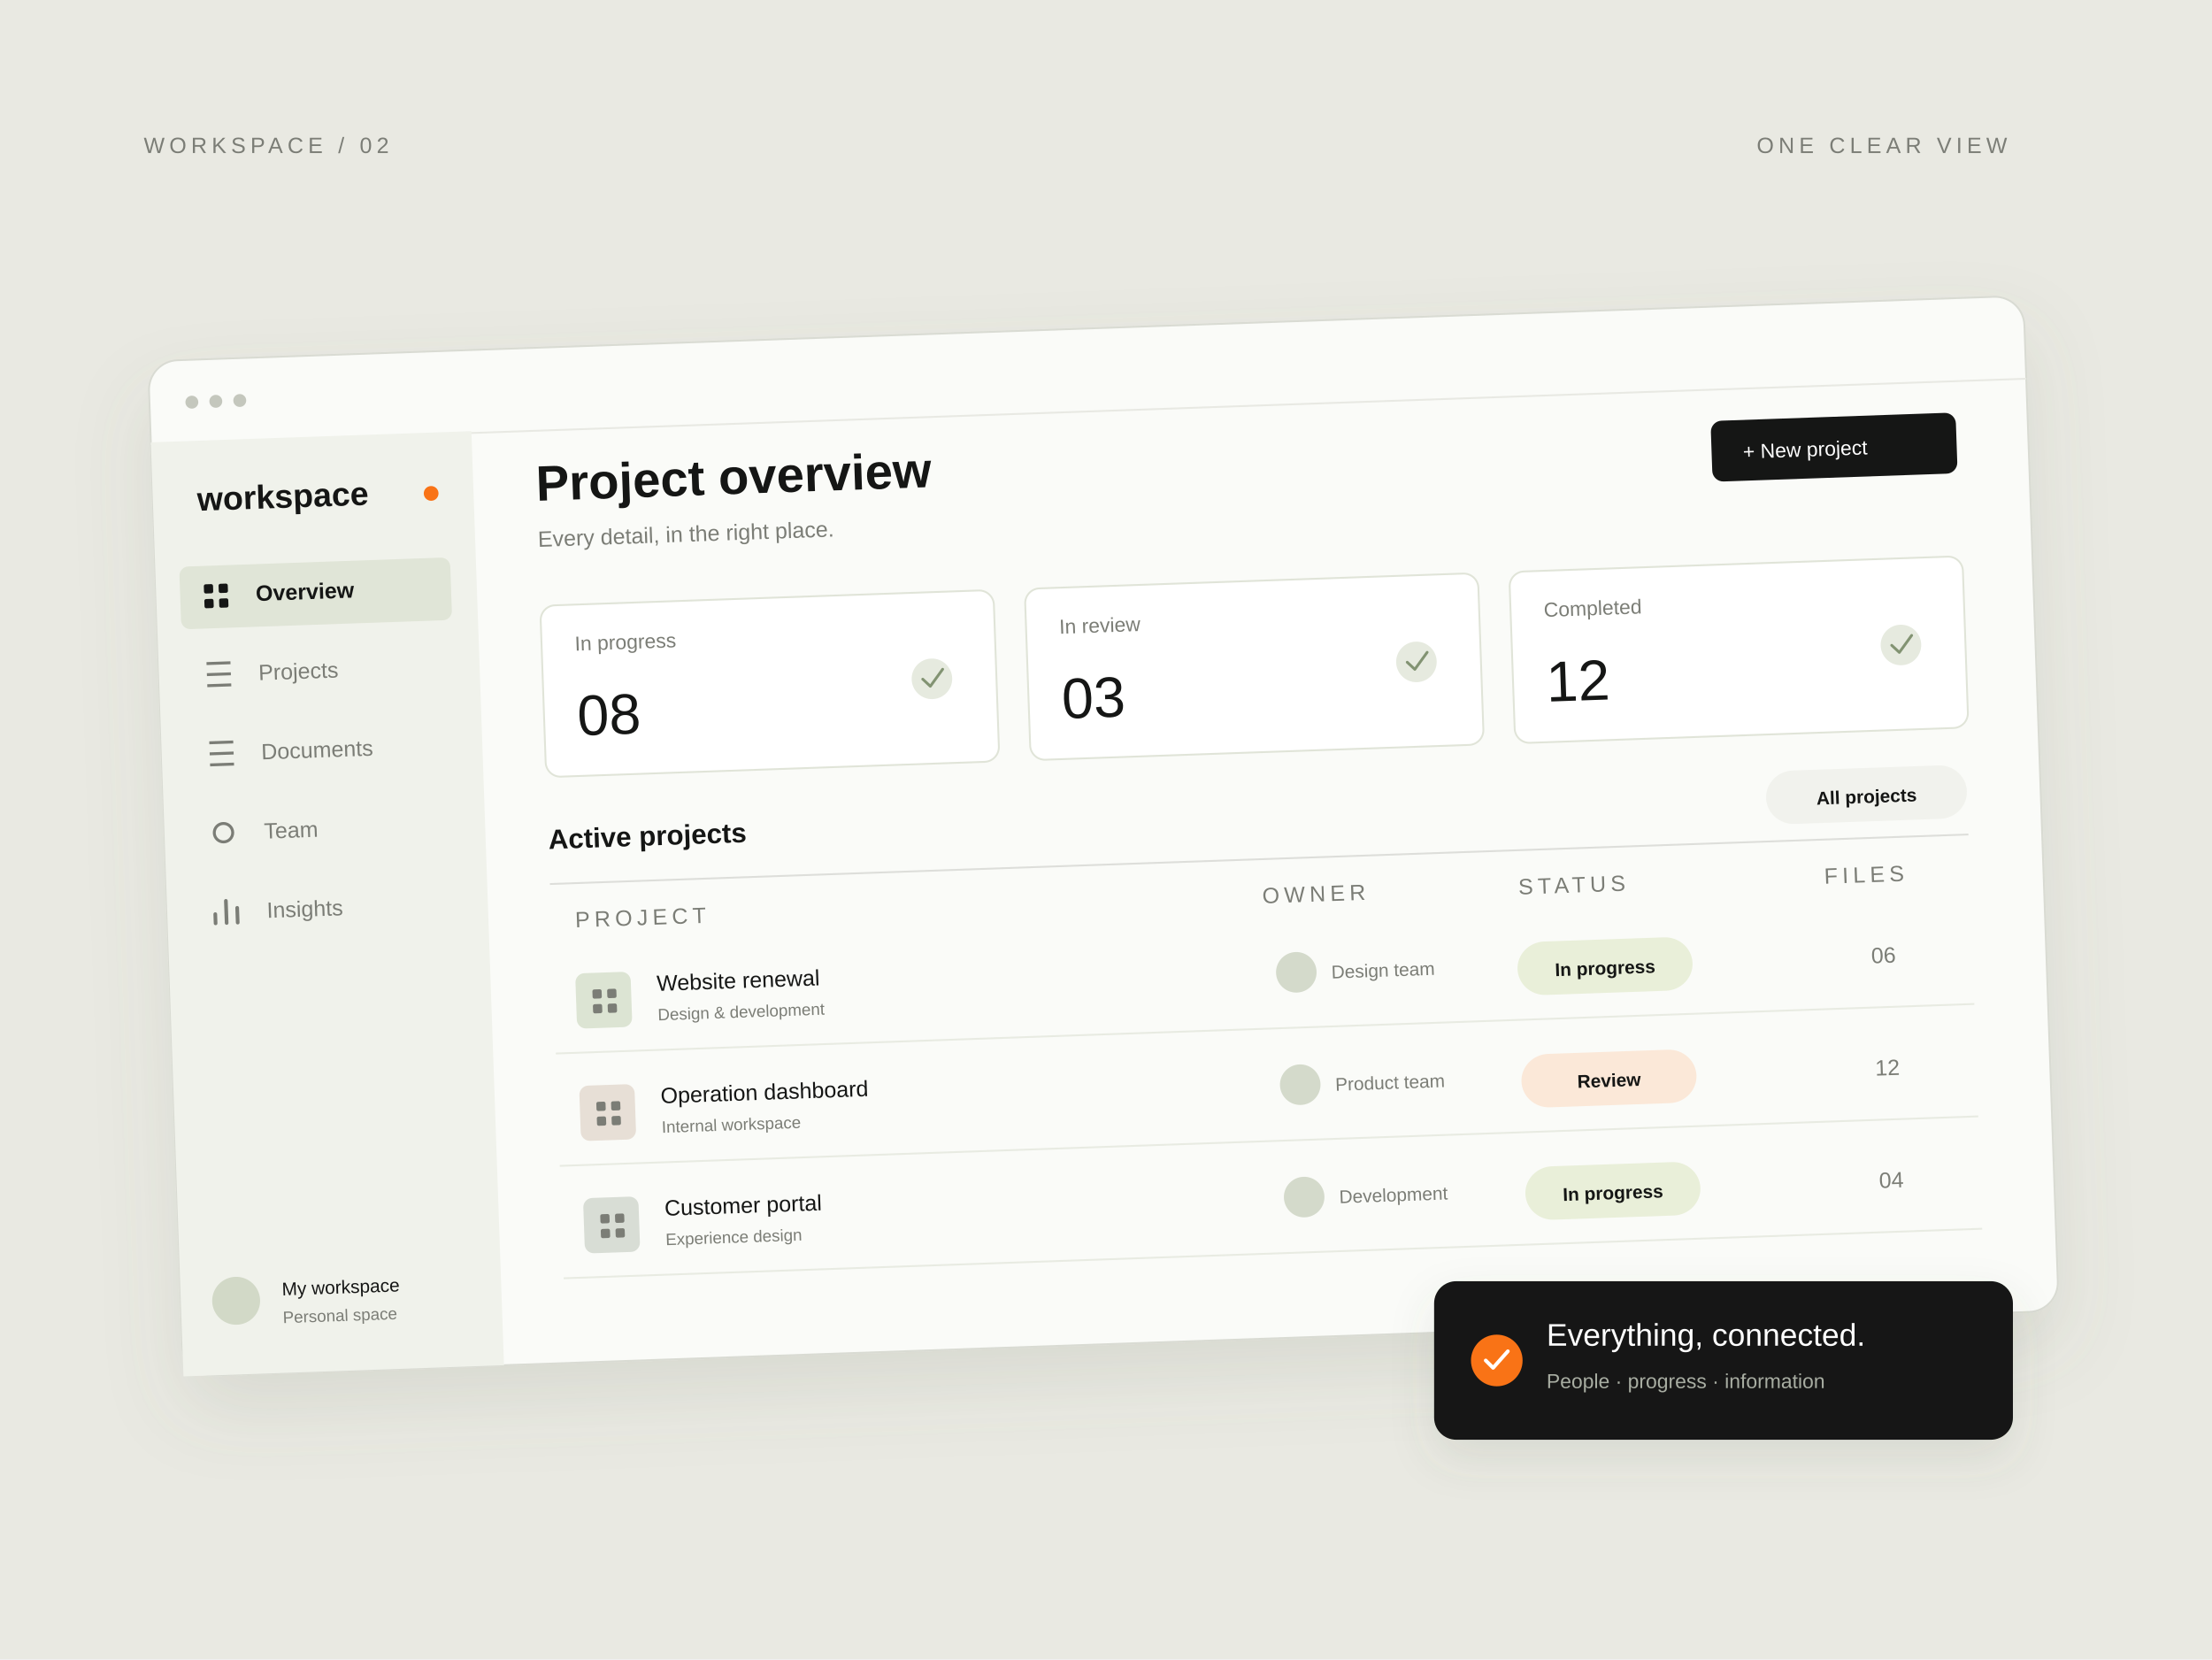
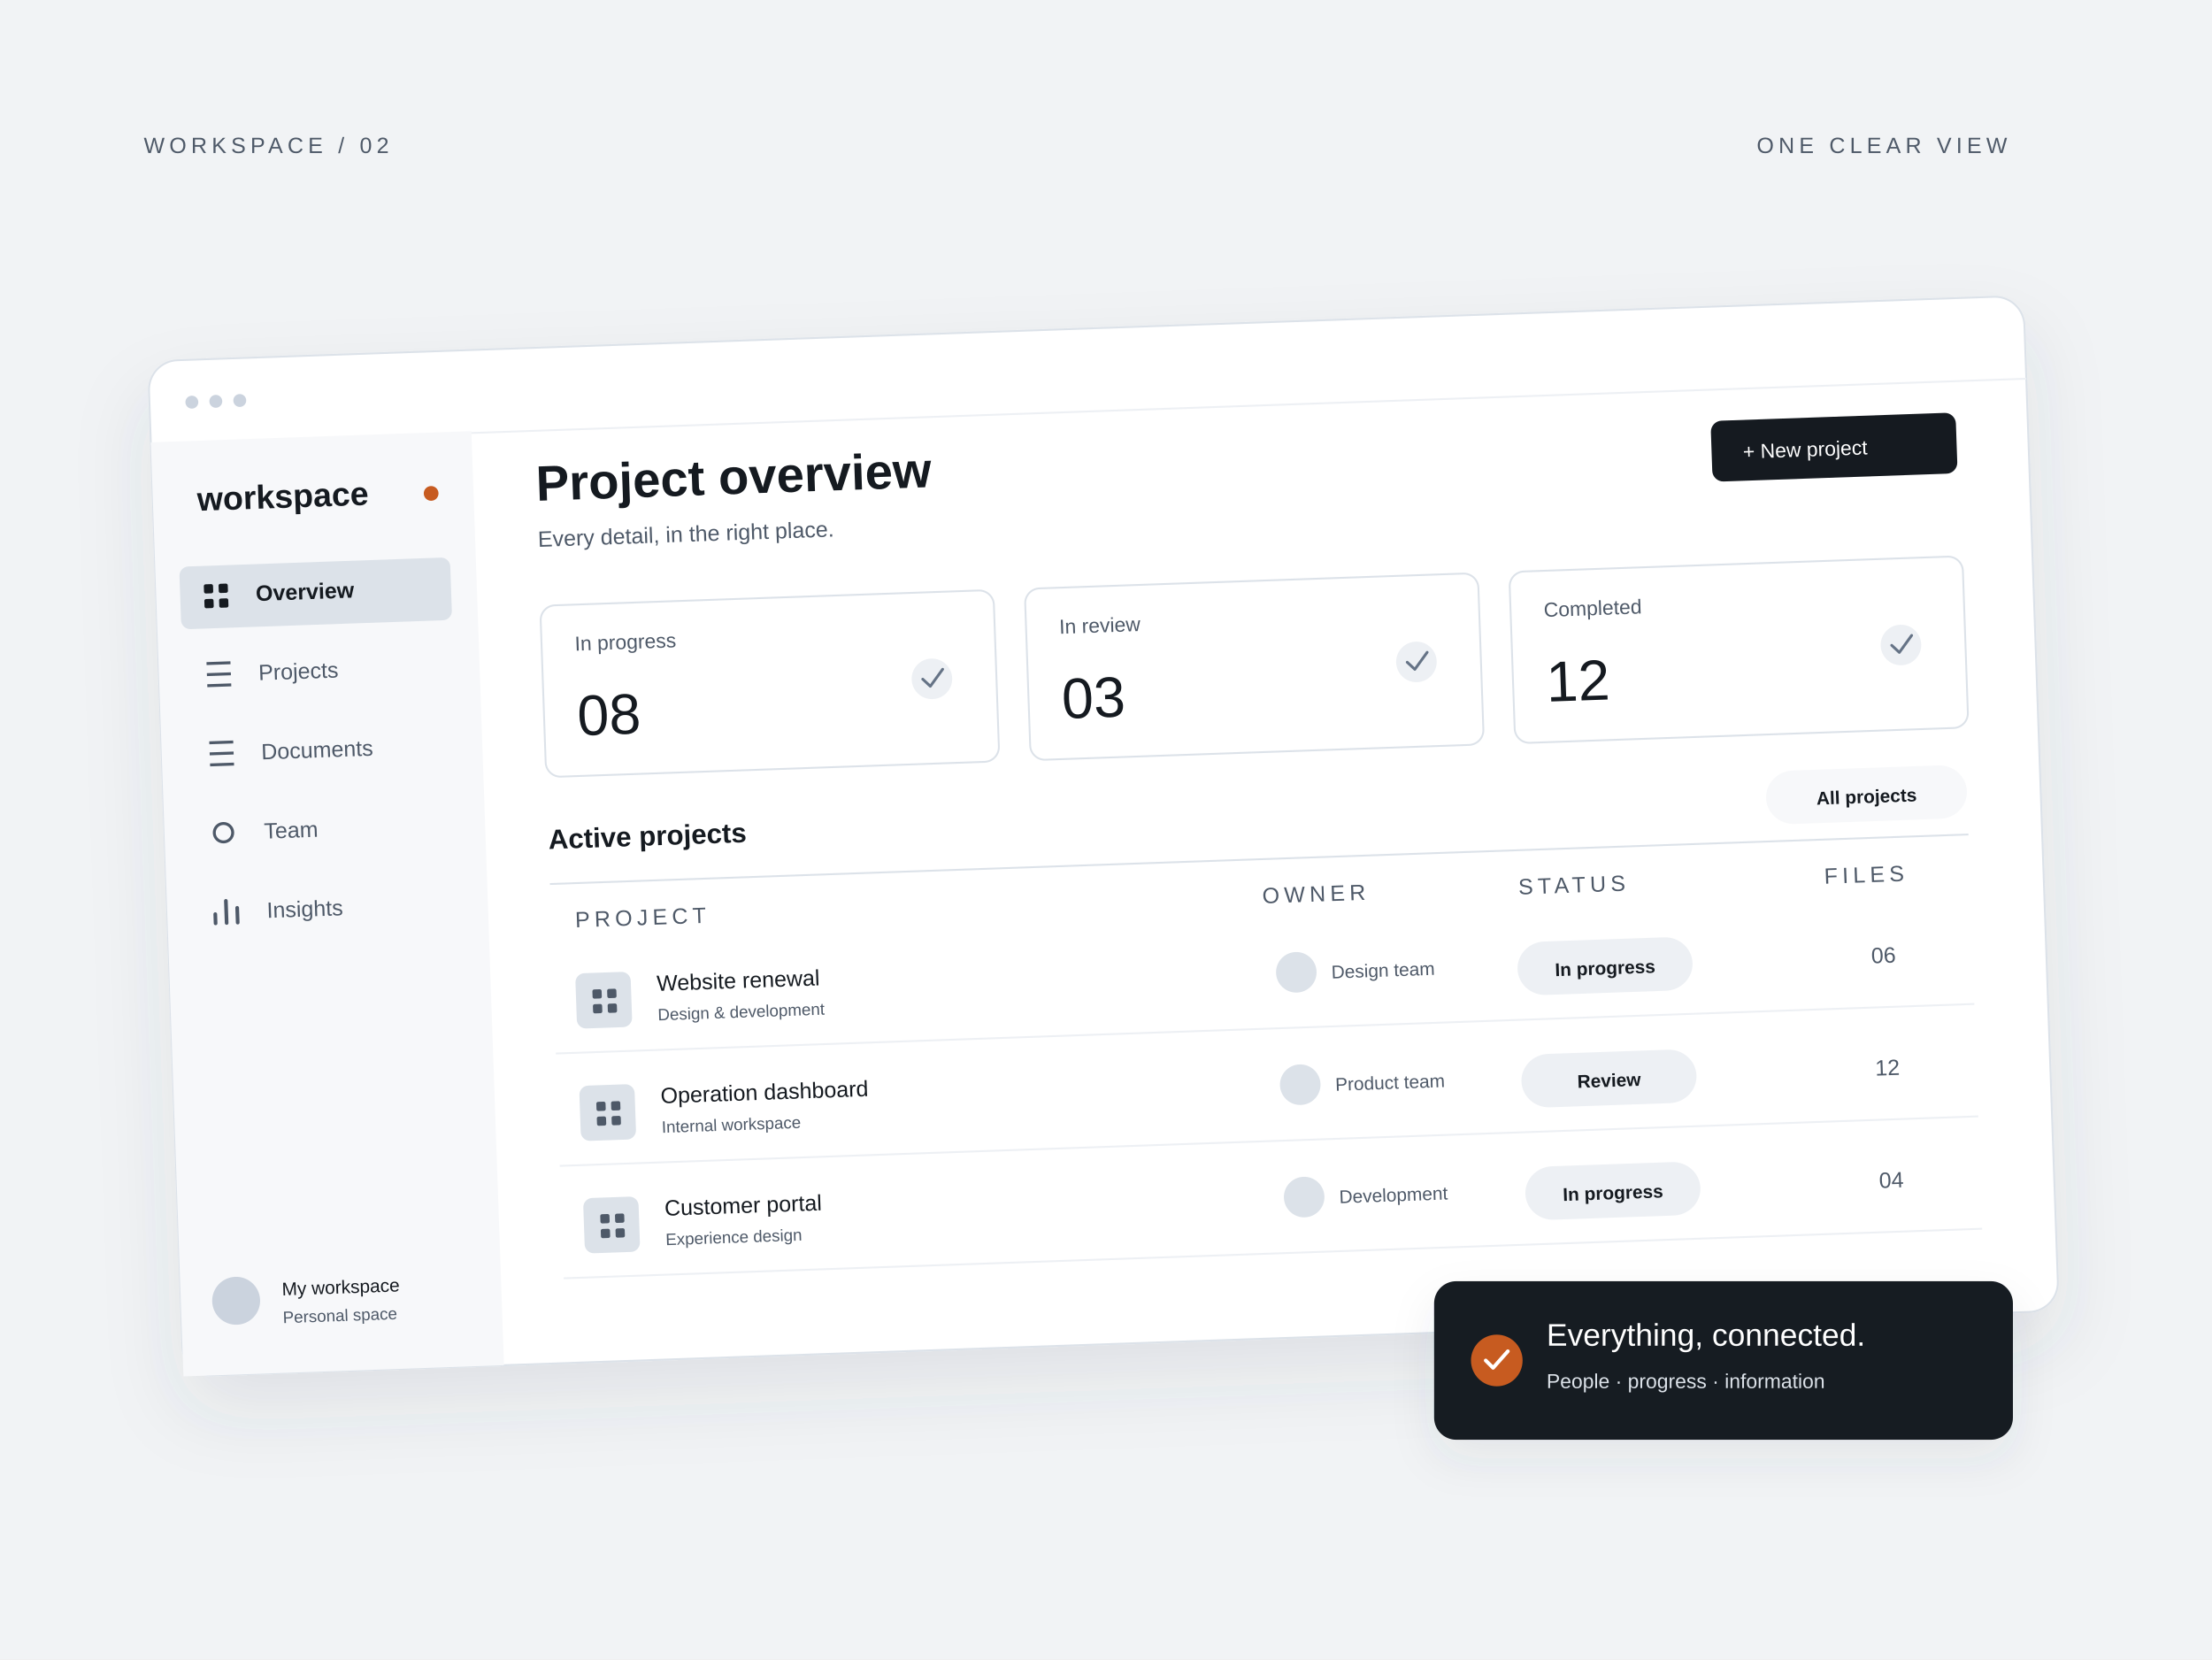
<svg xmlns="http://www.w3.org/2000/svg" width="1200" height="900" viewBox="0 0 1200 900" role="img" aria-labelledby="title">
  <defs>
    <filter id="shadow" x="-30%" y="-30%" width="180%" height="190%">
      <feGaussianBlur in="SourceAlpha" stdDeviation="20" />
      <feOffset dy="19" />
-       <feColorMatrix values="0 0 0 0 .15 0 0 0 0 .18 0 0 0 0 .12 0 0 0 .13 0" />
+       <feColorMatrix values="0 0 0 0 .05 0 0 0 0 .07 0 0 0 0 .10 0 0 0 .10 0" />
      <feMerge>
        <feMergeNode />
        <feMergeNode in="SourceGraphic" />
      </feMerge>
    </filter>
    <filter id="softShadow" x="-30%" y="-30%" width="180%" height="190%">
      <feGaussianBlur in="SourceAlpha" stdDeviation="12" />
      <feOffset dy="10" />
-       <feColorMatrix values="0 0 0 0 .10 0 0 0 0 .13 0 0 0 0 .08 0 0 0 .12 0" />
+       <feColorMatrix values="0 0 0 0 .05 0 0 0 0 .07 0 0 0 0 .10 0 0 0 .08 0" />
      <feMerge>
        <feMergeNode />
        <feMergeNode in="SourceGraphic" />
      </feMerge>
    </filter>
    <linearGradient id="paper" x1="0" y1="0" x2="1" y2="1">
-       <stop stop-color="#fafbf7" />
-       <stop offset="1" stop-color="#dcdfd2" />
+       <stop stop-color="#ffffff" />
+       <stop offset="1" stop-color="#dce2e9" />
    </linearGradient>
    <linearGradient id="glass" x1="0" y1="0" x2="1" y2="1">
-       <stop stop-color="#5e6758" />
-       <stop offset="1" stop-color="#212920" />
+       <stop stop-color="#465469" />
+       <stop offset="1" stop-color="#202832" />
    </linearGradient>
    <linearGradient id="fade" x1="0" y1="0" x2="0" y2="1">
-       <stop stop-color="#f97316" stop-opacity=".2" />
-       <stop offset="1" stop-color="#f97316" stop-opacity="0" />
+       <stop stop-color="#c75b20" stop-opacity=".2" />
+       <stop offset="1" stop-color="#c75b20" stop-opacity="0" />
    </linearGradient>
  </defs>
-   <rect x="0" y="0" width="1200" height="900" rx="0" fill="#e9e9e2" stroke="none" />
-   <text x="78" y="83" font-family="Arial, Helvetica, sans-serif" font-size="12" font-weight="500" fill="#7b7d76" letter-spacing="2.5">WORKSPACE / 02</text>
-   <text x="953" y="83" font-family="Arial, Helvetica, sans-serif" font-size="12" font-weight="500" fill="#7b7d76" letter-spacing="2.5">ONE CLEAR VIEW</text>
+   <rect x="0" y="0" width="1200" height="900" rx="0" fill="#f1f3f5" stroke="none" />
+   <text x="78" y="83" font-family="Arial, Helvetica, sans-serif" font-size="12" font-weight="500" fill="#4e5968" letter-spacing="2.5">WORKSPACE / 02</text>
+   <text x="953" y="83" font-family="Arial, Helvetica, sans-serif" font-size="12" font-weight="500" fill="#4e5968" letter-spacing="2.5">ONE CLEAR VIEW</text>
  <g transform="translate(0 15) rotate(-2 600 450)">
-     <rect x="90" y="163" width="1018" height="551" rx="16" fill="#fafbf8" stroke="#d9dbd3" filter="url(#shadow)" />
-     <circle cx="113" cy="186" r="3.5" fill="#c4c7bd" />
-     <circle cx="126" cy="186" r="3.5" fill="#c4c7bd" />
-     <circle cx="139" cy="186" r="3.5" fill="#c4c7bd" />
-     <path d="M90 208L1108 208" fill="none" stroke="#e8e9e3" stroke-width="1" />
-     <rect x="90" y="207" width="174" height="507" rx="0" fill="#f0f2eb" stroke="none" />
-     <text x="114" y="245" font-family="Arial, Helvetica, sans-serif" font-size="18" font-weight="700" fill="#151615">workspace</text>
-     <circle cx="241" cy="240" r="4" fill="#f97316" />
-     <rect x="103" y="275" width="147" height="34" rx="5" fill="#e0e5d7" stroke="none" />
-     <rect x="116" y="285" width="5" height="5" rx="1" fill="#151615" stroke="none" />
-     <rect x="116" y="293" width="5" height="5" rx="1" fill="#151615" stroke="none" />
-     <rect x="124" y="285" width="5" height="5" rx="1" fill="#151615" stroke="none" />
-     <rect x="124" y="293" width="5" height="5" rx="1" fill="#151615" stroke="none" />
-     <text x="144" y="295" font-family="Arial, Helvetica, sans-serif" font-size="12" font-weight="600" fill="#151615">Overview</text>
-     <path d="M116 328L129 328" fill="none" stroke="#7b7d76" stroke-width="1.6" />
-     <path d="M116 334L129 334" fill="none" stroke="#7b7d76" stroke-width="1.6" />
-     <path d="M116 340L129 340" fill="none" stroke="#7b7d76" stroke-width="1.6" />
-     <text x="144" y="338" font-family="Arial, Helvetica, sans-serif" font-size="12" font-weight="400" fill="#7b7d76">Projects</text>
-     <path d="M116 371L129 371" fill="none" stroke="#7b7d76" stroke-width="1.6" />
-     <path d="M116 377L129 377" fill="none" stroke="#7b7d76" stroke-width="1.6" />
-     <path d="M116 383L129 383" fill="none" stroke="#7b7d76" stroke-width="1.6" />
-     <text x="144" y="381" font-family="Arial, Helvetica, sans-serif" font-size="12" font-weight="400" fill="#7b7d76">Documents</text>
-     <circle cx="122" cy="420" r="5" fill="none" stroke="#7b7d76" stroke-width="1.6" />
-     <text x="144" y="424" font-family="Arial, Helvetica, sans-serif" font-size="12" font-weight="400" fill="#7b7d76">Team</text>
-     <path d="M116 469v-5m6 5V457m6 12v-8" fill="none" stroke="#7b7d76" stroke-width="2" stroke-linecap="round" stroke-linejoin="round" />
-     <text x="144" y="467" font-family="Arial, Helvetica, sans-serif" font-size="12" font-weight="400" fill="#7b7d76">Insights</text>
-     <circle cx="120" cy="674" r="13" fill="#d2d9c7" />
-     <text x="145" y="672" font-family="Arial, Helvetica, sans-serif" font-size="10" font-weight="500" fill="#151615">My workspace</text>
-     <text x="145" y="687" font-family="Arial, Helvetica, sans-serif" font-size="9" font-weight="400" fill="#7b7d76">Personal space</text>
-     <text x="298" y="246" font-family="Arial, Helvetica, sans-serif" font-size="27" font-weight="600" fill="#151615">Project overview</text>
-     <text x="298" y="271" font-family="Arial, Helvetica, sans-serif" font-size="12" font-weight="400" fill="#7b7d76">Every detail, in the right place.</text>
-     <rect x="936" y="225" width="133" height="33" rx="6" fill="#151615" stroke="none" />
-     <text x="953" y="246" font-family="Arial, Helvetica, sans-serif" font-size="11" font-weight="400" fill="#fff">+  New project</text>
-     <rect x="298" y="303" width="246" height="93" rx="8" fill="#fff" stroke="#e0e4d8" />
-     <text x="316" y="328" font-family="Arial, Helvetica, sans-serif" font-size="11" font-weight="400" fill="#7b7d76">In progress</text>
-     <text x="316" y="374" font-family="Arial, Helvetica, sans-serif" font-size="31" font-weight="500" fill="#151615">08</text>
-     <circle cx="509" cy="350" r="11" fill="#e6eadf" />
-     <path d="M504 350l4 4 7-9" fill="none" stroke="#829372" stroke-width="1.5" stroke-linecap="round" stroke-linejoin="round" />
-     <rect x="561" y="303" width="246" height="93" rx="8" fill="#fff" stroke="#e0e4d8" />
-     <text x="579" y="328" font-family="Arial, Helvetica, sans-serif" font-size="11" font-weight="400" fill="#7b7d76">In review</text>
-     <text x="579" y="374" font-family="Arial, Helvetica, sans-serif" font-size="31" font-weight="500" fill="#151615">03</text>
-     <circle cx="772" cy="350" r="11" fill="#e6eadf" />
-     <path d="M767 350l4 4 7-9" fill="none" stroke="#829372" stroke-width="1.5" stroke-linecap="round" stroke-linejoin="round" />
-     <rect x="824" y="303" width="246" height="93" rx="8" fill="#fff" stroke="#e0e4d8" />
-     <text x="842" y="328" font-family="Arial, Helvetica, sans-serif" font-size="11" font-weight="400" fill="#7b7d76">Completed</text>
-     <text x="842" y="374" font-family="Arial, Helvetica, sans-serif" font-size="31" font-weight="500" fill="#151615">12</text>
-     <circle cx="1035" cy="350" r="11" fill="#e6eadf" />
-     <path d="M1030 350l4 4 7-9" fill="none" stroke="#829372" stroke-width="1.5" stroke-linecap="round" stroke-linejoin="round" />
-     <text x="298" y="435" font-family="Arial, Helvetica, sans-serif" font-size="15" font-weight="600" fill="#151615">Active projects</text>
-     <rect x="959" y="416" width="109" height="29" rx="15" fill="#f1f2ed" stroke="none" />
-     <text x="1013.5" y="435" font-family="Arial, Helvetica, sans-serif" font-size="10" font-weight="600" fill="#151615" text-anchor="middle">All projects</text>
-     <path d="M298 454L1068 454" fill="none" stroke="#dddeda" stroke-width="1" />
-     <text x="311" y="478" font-family="Arial, Helvetica, sans-serif" font-size="12" font-weight="500" fill="#7b7d76" letter-spacing="2.5">PROJECT</text>
-     <text x="684" y="478" font-family="Arial, Helvetica, sans-serif" font-size="12" font-weight="500" fill="#7b7d76" letter-spacing="2.5">OWNER</text>
-     <text x="823" y="478" font-family="Arial, Helvetica, sans-serif" font-size="12" font-weight="500" fill="#7b7d76" letter-spacing="2.5">STATUS</text>
-     <text x="989" y="478" font-family="Arial, Helvetica, sans-serif" font-size="12" font-weight="500" fill="#7b7d76" letter-spacing="2.5">FILES</text>
-     <rect x="310" y="503" width="30" height="30" rx="5" fill="#dce4d3" stroke="none" />
-     <rect x="319" y="512" width="5" height="5" rx="1" fill="#7b7d76" stroke="none" />
-     <rect x="319" y="520" width="5" height="5" rx="1" fill="#7b7d76" stroke="none" />
-     <rect x="327" y="512" width="5" height="5" rx="1" fill="#7b7d76" stroke="none" />
-     <rect x="327" y="520" width="5" height="5" rx="1" fill="#7b7d76" stroke="none" />
-     <text x="354" y="514" font-family="Arial, Helvetica, sans-serif" font-size="12" font-weight="500" fill="#151615">Website renewal</text>
-     <text x="354" y="530" font-family="Arial, Helvetica, sans-serif" font-size="9" font-weight="400" fill="#7b7d76">Design &amp; development</text>
-     <circle cx="701" cy="516" r="11" fill="#d4dacb" />
-     <text x="720" y="520" font-family="Arial, Helvetica, sans-serif" font-size="10" font-weight="400" fill="#7b7d76">Design team</text>
-     <rect x="821" y="504" width="95" height="29" rx="15" fill="#e9efd9" stroke="none" />
-     <text x="868.5" y="523" font-family="Arial, Helvetica, sans-serif" font-size="10" font-weight="600" fill="#151615" text-anchor="middle">In progress</text>
-     <text x="1013" y="522" font-family="Arial, Helvetica, sans-serif" font-size="12" font-weight="400" fill="#7b7d76">06</text>
-     <path d="M298 546L1068 546" fill="none" stroke="#e8ebe2" stroke-width="1" />
-     <rect x="310" y="564" width="30" height="30" rx="5" fill="#e7dfd6" stroke="none" />
-     <rect x="319" y="573" width="5" height="5" rx="1" fill="#7b7d76" stroke="none" />
-     <rect x="319" y="581" width="5" height="5" rx="1" fill="#7b7d76" stroke="none" />
-     <rect x="327" y="573" width="5" height="5" rx="1" fill="#7b7d76" stroke="none" />
-     <rect x="327" y="581" width="5" height="5" rx="1" fill="#7b7d76" stroke="none" />
-     <text x="354" y="575" font-family="Arial, Helvetica, sans-serif" font-size="12" font-weight="500" fill="#151615">Operation dashboard</text>
-     <text x="354" y="591" font-family="Arial, Helvetica, sans-serif" font-size="9" font-weight="400" fill="#7b7d76">Internal workspace</text>
-     <circle cx="701" cy="577" r="11" fill="#d4dacb" />
-     <text x="720" y="581" font-family="Arial, Helvetica, sans-serif" font-size="10" font-weight="400" fill="#7b7d76">Product team</text>
-     <rect x="821" y="565" width="95" height="29" rx="15" fill="#fbe8d8" stroke="none" />
-     <text x="868.5" y="584" font-family="Arial, Helvetica, sans-serif" font-size="10" font-weight="600" fill="#151615" text-anchor="middle">Review</text>
-     <text x="1013" y="583" font-family="Arial, Helvetica, sans-serif" font-size="12" font-weight="400" fill="#7b7d76">12</text>
-     <path d="M298 607L1068 607" fill="none" stroke="#e8ebe2" stroke-width="1" />
-     <rect x="310" y="625" width="30" height="30" rx="5" fill="#d8ddd5" stroke="none" />
-     <rect x="319" y="634" width="5" height="5" rx="1" fill="#7b7d76" stroke="none" />
-     <rect x="319" y="642" width="5" height="5" rx="1" fill="#7b7d76" stroke="none" />
-     <rect x="327" y="634" width="5" height="5" rx="1" fill="#7b7d76" stroke="none" />
-     <rect x="327" y="642" width="5" height="5" rx="1" fill="#7b7d76" stroke="none" />
-     <text x="354" y="636" font-family="Arial, Helvetica, sans-serif" font-size="12" font-weight="500" fill="#151615">Customer portal</text>
-     <text x="354" y="652" font-family="Arial, Helvetica, sans-serif" font-size="9" font-weight="400" fill="#7b7d76">Experience design</text>
-     <circle cx="701" cy="638" r="11" fill="#d4dacb" />
-     <text x="720" y="642" font-family="Arial, Helvetica, sans-serif" font-size="10" font-weight="400" fill="#7b7d76">Development</text>
-     <rect x="821" y="626" width="95" height="29" rx="15" fill="#e9efd9" stroke="none" />
-     <text x="868.5" y="645" font-family="Arial, Helvetica, sans-serif" font-size="10" font-weight="600" fill="#151615" text-anchor="middle">In progress</text>
-     <text x="1013" y="644" font-family="Arial, Helvetica, sans-serif" font-size="12" font-weight="400" fill="#7b7d76">04</text>
-     <path d="M298 668L1068 668" fill="none" stroke="#e8ebe2" stroke-width="1" />
+     <rect x="90" y="163" width="1018" height="551" rx="16" fill="#ffffff" stroke="#dce2e9" filter="url(#shadow)" />
+     <circle cx="113" cy="186" r="3.5" fill="#cbd3de" />
+     <circle cx="126" cy="186" r="3.5" fill="#cbd3de" />
+     <circle cx="139" cy="186" r="3.5" fill="#cbd3de" />
+     <path d="M90 208L1108 208" fill="none" stroke="#edf0f4" stroke-width="1" />
+     <rect x="90" y="207" width="174" height="507" rx="0" fill="#f7f8fa" stroke="none" />
+     <text x="114" y="245" font-family="Arial, Helvetica, sans-serif" font-size="18" font-weight="700" fill="#151a20">workspace</text>
+     <circle cx="241" cy="240" r="4" fill="#c75b20" />
+     <rect x="103" y="275" width="147" height="34" rx="5" fill="#dce2e9" stroke="none" />
+     <rect x="116" y="285" width="5" height="5" rx="1" fill="#151a20" stroke="none" />
+     <rect x="116" y="293" width="5" height="5" rx="1" fill="#151a20" stroke="none" />
+     <rect x="124" y="285" width="5" height="5" rx="1" fill="#151a20" stroke="none" />
+     <rect x="124" y="293" width="5" height="5" rx="1" fill="#151a20" stroke="none" />
+     <text x="144" y="295" font-family="Arial, Helvetica, sans-serif" font-size="12" font-weight="600" fill="#151a20">Overview</text>
+     <path d="M116 328L129 328" fill="none" stroke="#4e5968" stroke-width="1.6" />
+     <path d="M116 334L129 334" fill="none" stroke="#4e5968" stroke-width="1.6" />
+     <path d="M116 340L129 340" fill="none" stroke="#4e5968" stroke-width="1.6" />
+     <text x="144" y="338" font-family="Arial, Helvetica, sans-serif" font-size="12" font-weight="400" fill="#4e5968">Projects</text>
+     <path d="M116 371L129 371" fill="none" stroke="#4e5968" stroke-width="1.6" />
+     <path d="M116 377L129 377" fill="none" stroke="#4e5968" stroke-width="1.6" />
+     <path d="M116 383L129 383" fill="none" stroke="#4e5968" stroke-width="1.6" />
+     <text x="144" y="381" font-family="Arial, Helvetica, sans-serif" font-size="12" font-weight="400" fill="#4e5968">Documents</text>
+     <circle cx="122" cy="420" r="5" fill="none" stroke="#4e5968" stroke-width="1.6" />
+     <text x="144" y="424" font-family="Arial, Helvetica, sans-serif" font-size="12" font-weight="400" fill="#4e5968">Team</text>
+     <path d="M116 469v-5m6 5V457m6 12v-8" fill="none" stroke="#4e5968" stroke-width="2" stroke-linecap="round" stroke-linejoin="round" />
+     <text x="144" y="467" font-family="Arial, Helvetica, sans-serif" font-size="12" font-weight="400" fill="#4e5968">Insights</text>
+     <circle cx="120" cy="674" r="13" fill="#cbd3de" />
+     <text x="145" y="672" font-family="Arial, Helvetica, sans-serif" font-size="10" font-weight="500" fill="#151a20">My workspace</text>
+     <text x="145" y="687" font-family="Arial, Helvetica, sans-serif" font-size="9" font-weight="400" fill="#4e5968">Personal space</text>
+     <text x="298" y="246" font-family="Arial, Helvetica, sans-serif" font-size="27" font-weight="600" fill="#151a20">Project overview</text>
+     <text x="298" y="271" font-family="Arial, Helvetica, sans-serif" font-size="12" font-weight="400" fill="#4e5968">Every detail, in the right place.</text>
+     <rect x="936" y="225" width="133" height="33" rx="6" fill="#151a20" stroke="none" />
+     <text x="953" y="246" font-family="Arial, Helvetica, sans-serif" font-size="11" font-weight="400" fill="#ffffff">+  New project</text>
+     <rect x="298" y="303" width="246" height="93" rx="8" fill="#ffffff" stroke="#dce2e9" />
+     <text x="316" y="328" font-family="Arial, Helvetica, sans-serif" font-size="11" font-weight="400" fill="#4e5968">In progress</text>
+     <text x="316" y="374" font-family="Arial, Helvetica, sans-serif" font-size="31" font-weight="500" fill="#151a20">08</text>
+     <circle cx="509" cy="350" r="11" fill="#edf0f4" />
+     <path d="M504 350l4 4 7-9" fill="none" stroke="#657386" stroke-width="1.5" stroke-linecap="round" stroke-linejoin="round" />
+     <rect x="561" y="303" width="246" height="93" rx="8" fill="#ffffff" stroke="#dce2e9" />
+     <text x="579" y="328" font-family="Arial, Helvetica, sans-serif" font-size="11" font-weight="400" fill="#4e5968">In review</text>
+     <text x="579" y="374" font-family="Arial, Helvetica, sans-serif" font-size="31" font-weight="500" fill="#151a20">03</text>
+     <circle cx="772" cy="350" r="11" fill="#edf0f4" />
+     <path d="M767 350l4 4 7-9" fill="none" stroke="#657386" stroke-width="1.5" stroke-linecap="round" stroke-linejoin="round" />
+     <rect x="824" y="303" width="246" height="93" rx="8" fill="#ffffff" stroke="#dce2e9" />
+     <text x="842" y="328" font-family="Arial, Helvetica, sans-serif" font-size="11" font-weight="400" fill="#4e5968">Completed</text>
+     <text x="842" y="374" font-family="Arial, Helvetica, sans-serif" font-size="31" font-weight="500" fill="#151a20">12</text>
+     <circle cx="1035" cy="350" r="11" fill="#edf0f4" />
+     <path d="M1030 350l4 4 7-9" fill="none" stroke="#657386" stroke-width="1.5" stroke-linecap="round" stroke-linejoin="round" />
+     <text x="298" y="435" font-family="Arial, Helvetica, sans-serif" font-size="15" font-weight="600" fill="#151a20">Active projects</text>
+     <rect x="959" y="416" width="109" height="29" rx="15" fill="#f7f8fa" stroke="none" />
+     <text x="1013.5" y="435" font-family="Arial, Helvetica, sans-serif" font-size="10" font-weight="600" fill="#151a20" text-anchor="middle">All projects</text>
+     <path d="M298 454L1068 454" fill="none" stroke="#dce2e9" stroke-width="1" />
+     <text x="311" y="478" font-family="Arial, Helvetica, sans-serif" font-size="12" font-weight="500" fill="#4e5968" letter-spacing="2.5">PROJECT</text>
+     <text x="684" y="478" font-family="Arial, Helvetica, sans-serif" font-size="12" font-weight="500" fill="#4e5968" letter-spacing="2.5">OWNER</text>
+     <text x="823" y="478" font-family="Arial, Helvetica, sans-serif" font-size="12" font-weight="500" fill="#4e5968" letter-spacing="2.5">STATUS</text>
+     <text x="989" y="478" font-family="Arial, Helvetica, sans-serif" font-size="12" font-weight="500" fill="#4e5968" letter-spacing="2.5">FILES</text>
+     <rect x="310" y="503" width="30" height="30" rx="5" fill="#dce2e9" stroke="none" />
+     <rect x="319" y="512" width="5" height="5" rx="1" fill="#4e5968" stroke="none" />
+     <rect x="319" y="520" width="5" height="5" rx="1" fill="#4e5968" stroke="none" />
+     <rect x="327" y="512" width="5" height="5" rx="1" fill="#4e5968" stroke="none" />
+     <rect x="327" y="520" width="5" height="5" rx="1" fill="#4e5968" stroke="none" />
+     <text x="354" y="514" font-family="Arial, Helvetica, sans-serif" font-size="12" font-weight="500" fill="#151a20">Website renewal</text>
+     <text x="354" y="530" font-family="Arial, Helvetica, sans-serif" font-size="9" font-weight="400" fill="#4e5968">Design &amp; development</text>
+     <circle cx="701" cy="516" r="11" fill="#dce2e9" />
+     <text x="720" y="520" font-family="Arial, Helvetica, sans-serif" font-size="10" font-weight="400" fill="#4e5968">Design team</text>
+     <rect x="821" y="504" width="95" height="29" rx="15" fill="#edf0f4" stroke="none" />
+     <text x="868.5" y="523" font-family="Arial, Helvetica, sans-serif" font-size="10" font-weight="600" fill="#151a20" text-anchor="middle">In progress</text>
+     <text x="1013" y="522" font-family="Arial, Helvetica, sans-serif" font-size="12" font-weight="400" fill="#4e5968">06</text>
+     <path d="M298 546L1068 546" fill="none" stroke="#edf0f4" stroke-width="1" />
+     <rect x="310" y="564" width="30" height="30" rx="5" fill="#dce2e9" stroke="none" />
+     <rect x="319" y="573" width="5" height="5" rx="1" fill="#4e5968" stroke="none" />
+     <rect x="319" y="581" width="5" height="5" rx="1" fill="#4e5968" stroke="none" />
+     <rect x="327" y="573" width="5" height="5" rx="1" fill="#4e5968" stroke="none" />
+     <rect x="327" y="581" width="5" height="5" rx="1" fill="#4e5968" stroke="none" />
+     <text x="354" y="575" font-family="Arial, Helvetica, sans-serif" font-size="12" font-weight="500" fill="#151a20">Operation dashboard</text>
+     <text x="354" y="591" font-family="Arial, Helvetica, sans-serif" font-size="9" font-weight="400" fill="#4e5968">Internal workspace</text>
+     <circle cx="701" cy="577" r="11" fill="#dce2e9" />
+     <text x="720" y="581" font-family="Arial, Helvetica, sans-serif" font-size="10" font-weight="400" fill="#4e5968">Product team</text>
+     <rect x="821" y="565" width="95" height="29" rx="15" fill="#edf0f4" stroke="none" />
+     <text x="868.5" y="584" font-family="Arial, Helvetica, sans-serif" font-size="10" font-weight="600" fill="#151a20" text-anchor="middle">Review</text>
+     <text x="1013" y="583" font-family="Arial, Helvetica, sans-serif" font-size="12" font-weight="400" fill="#4e5968">12</text>
+     <path d="M298 607L1068 607" fill="none" stroke="#edf0f4" stroke-width="1" />
+     <rect x="310" y="625" width="30" height="30" rx="5" fill="#dce2e9" stroke="none" />
+     <rect x="319" y="634" width="5" height="5" rx="1" fill="#4e5968" stroke="none" />
+     <rect x="319" y="642" width="5" height="5" rx="1" fill="#4e5968" stroke="none" />
+     <rect x="327" y="634" width="5" height="5" rx="1" fill="#4e5968" stroke="none" />
+     <rect x="327" y="642" width="5" height="5" rx="1" fill="#4e5968" stroke="none" />
+     <text x="354" y="636" font-family="Arial, Helvetica, sans-serif" font-size="12" font-weight="500" fill="#151a20">Customer portal</text>
+     <text x="354" y="652" font-family="Arial, Helvetica, sans-serif" font-size="9" font-weight="400" fill="#4e5968">Experience design</text>
+     <circle cx="701" cy="638" r="11" fill="#dce2e9" />
+     <text x="720" y="642" font-family="Arial, Helvetica, sans-serif" font-size="10" font-weight="400" fill="#4e5968">Development</text>
+     <rect x="821" y="626" width="95" height="29" rx="15" fill="#edf0f4" stroke="none" />
+     <text x="868.5" y="645" font-family="Arial, Helvetica, sans-serif" font-size="10" font-weight="600" fill="#151a20" text-anchor="middle">In progress</text>
+     <text x="1013" y="644" font-family="Arial, Helvetica, sans-serif" font-size="12" font-weight="400" fill="#4e5968">04</text>
+     <path d="M298 668L1068 668" fill="none" stroke="#edf0f4" stroke-width="1" />
  </g>
-   <rect x="778" y="695" width="314" height="86" rx="12" fill="#151615" stroke="none" filter="url(#softShadow)" />
-   <circle cx="812" cy="738" r="14" fill="#f97316" />
-   <path d="M806 738l4 4 8-9" fill="none" stroke="#fff" stroke-width="2" stroke-linecap="round" stroke-linejoin="round" />
-   <text x="839" y="730" font-family="Arial, Helvetica, sans-serif" font-size="17" font-weight="500" fill="#fff">Everything, connected.</text>
-   <text x="839" y="753" font-family="Arial, Helvetica, sans-serif" font-size="11" font-weight="400" fill="#a8ada2">People · progress · information</text>
+   <rect x="778" y="695" width="314" height="86" rx="12" fill="#151a20" stroke="none" filter="url(#softShadow)" />
+   <circle cx="812" cy="738" r="14" fill="#c75b20" />
+   <path d="M806 738l4 4 8-9" fill="none" stroke="#ffffff" stroke-width="2" stroke-linecap="round" stroke-linejoin="round" />
+   <text x="839" y="730" font-family="Arial, Helvetica, sans-serif" font-size="17" font-weight="500" fill="#ffffff">Everything, connected.</text>
+   <text x="839" y="753" font-family="Arial, Helvetica, sans-serif" font-size="11" font-weight="400" fill="#dce2e9">People · progress · information</text>
</svg>
